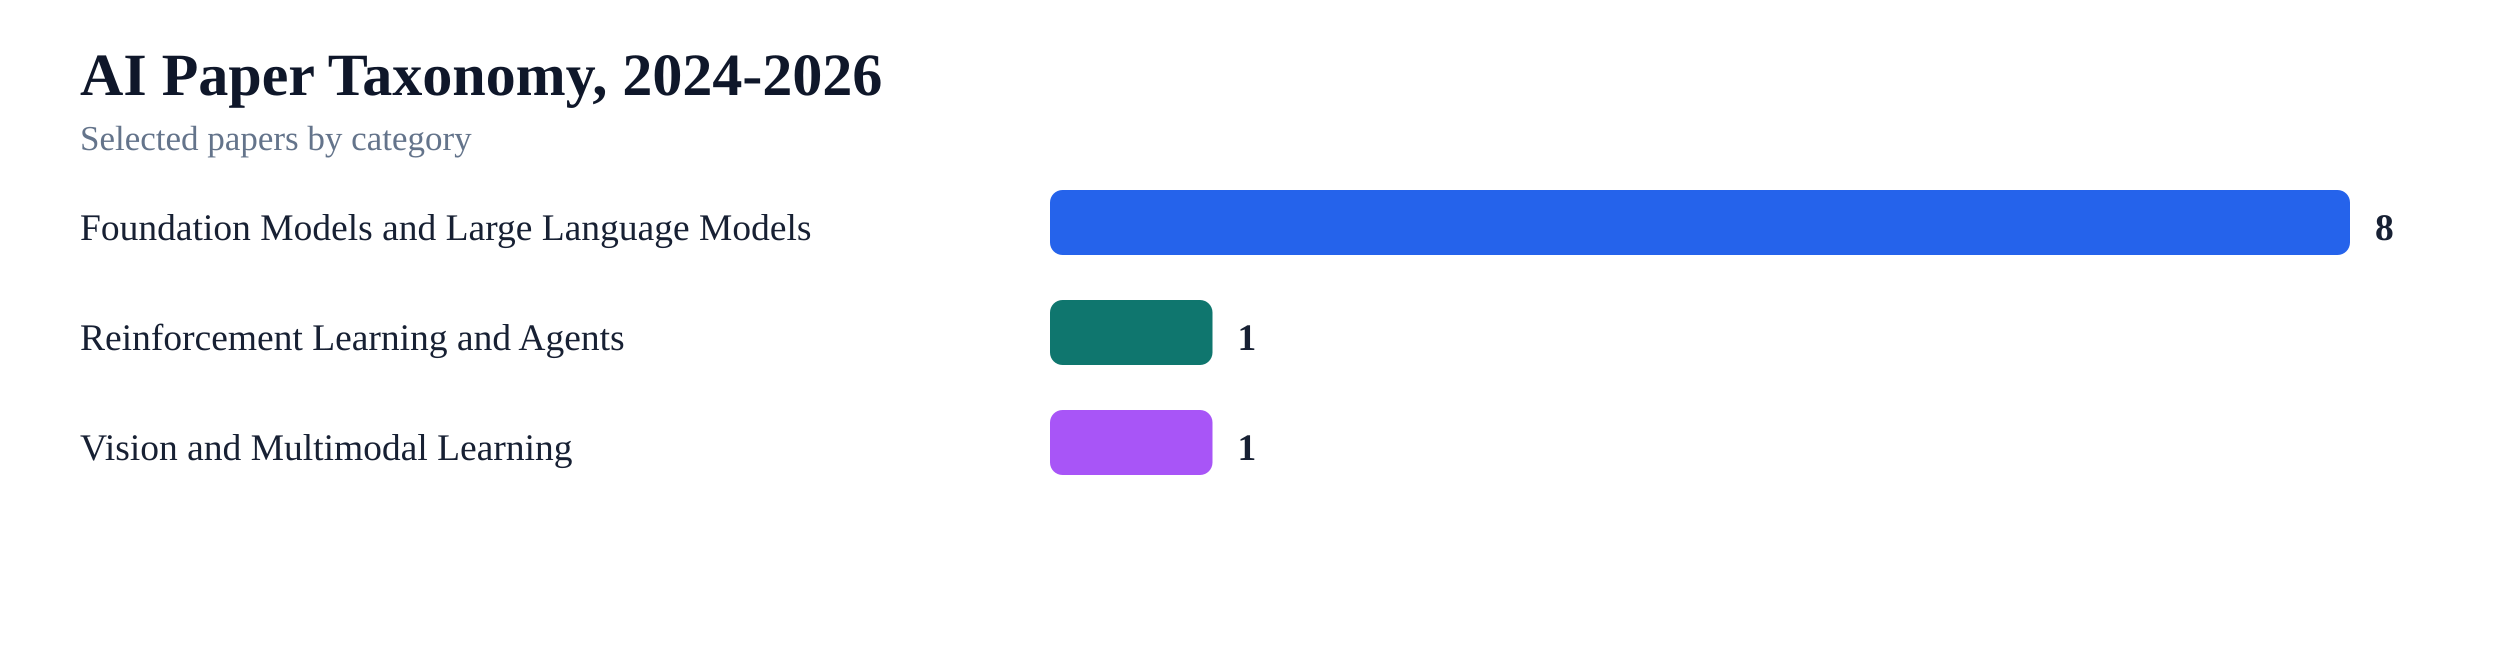
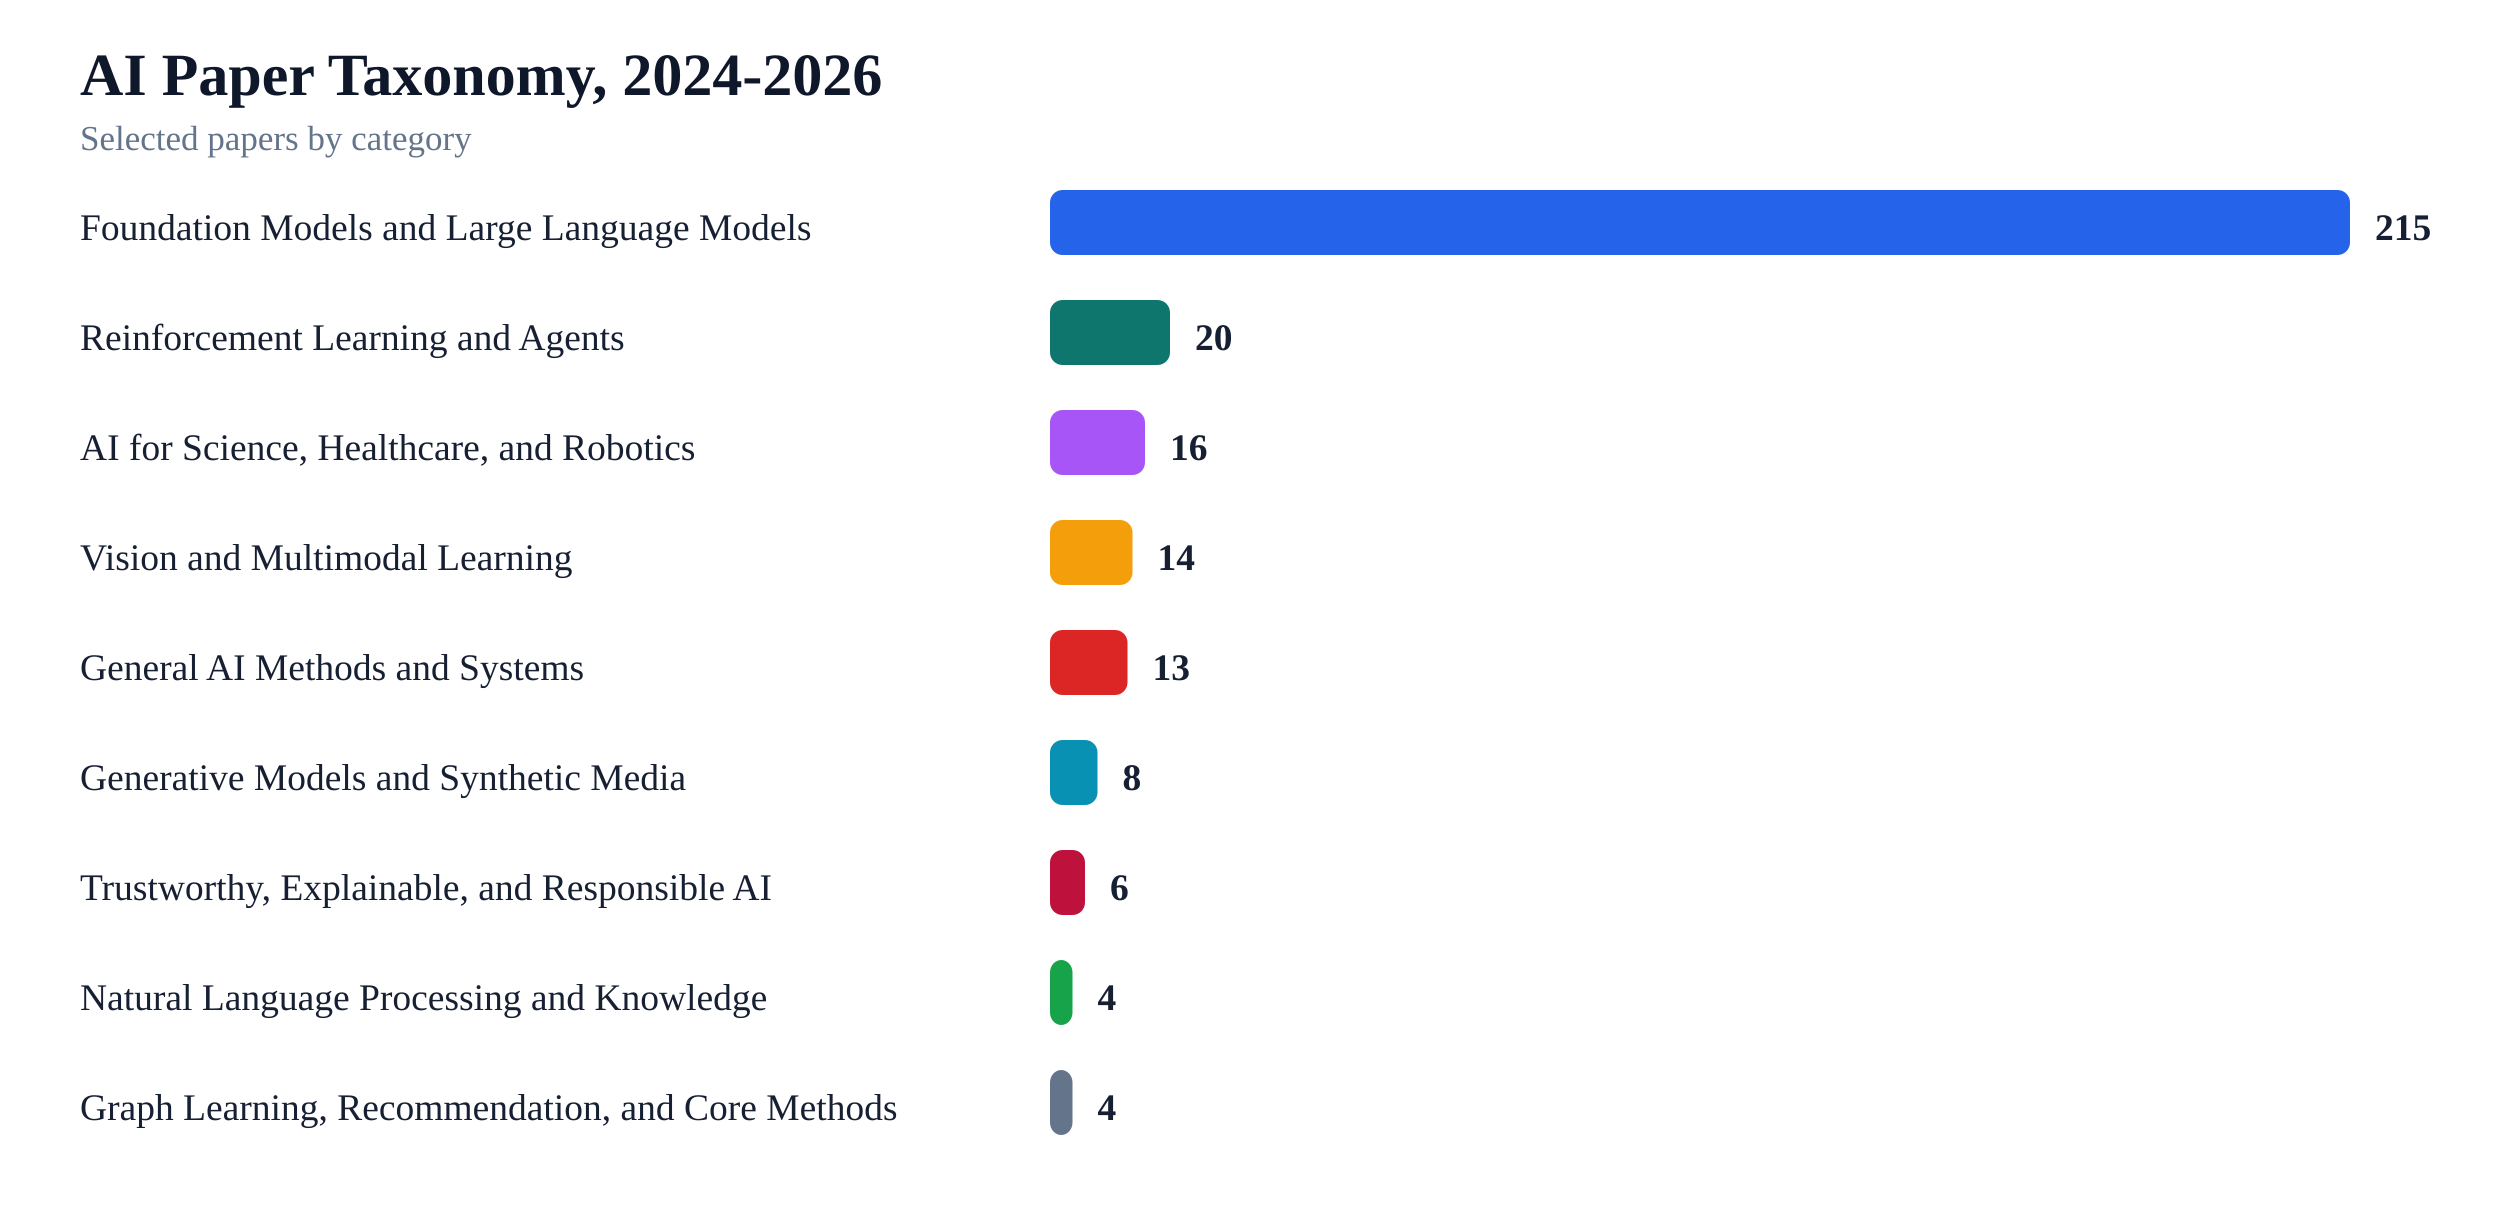
- <svg xmlns="http://www.w3.org/2000/svg" width="1000" height="260" viewBox="0 0 1000 260" role="img" aria-label="Category distribution 2024-2026">
+ <svg xmlns="http://www.w3.org/2000/svg" width="1000" height="492" viewBox="0 0 1000 492" role="img" aria-label="Category distribution 2024-2026">
  <rect width="100%" height="100%" fill="#ffffff" />
  <text x="32" y="38" fill="#0f172a" font-size="24" font-weight="800">AI Paper Taxonomy, 2024-2026</text>
  <text x="32" y="60" fill="#64748b" font-size="14">Selected papers by category</text>
  <text x="32" y="96" fill="#172033" font-size="15">Foundation Models and Large Language Models</text>
  <rect x="420" y="76" width="520" height="26" rx="5" fill="#2563eb" />
-   <text x="950" y="96" fill="#172033" font-size="15" font-weight="700">8</text>
+   <text x="950" y="96" fill="#172033" font-size="15" font-weight="700">215</text>
  <text x="32" y="140" fill="#172033" font-size="15">Reinforcement Learning and Agents</text>
-   <rect x="420" y="120" width="65" height="26" rx="5" fill="#0f766e" />
-   <text x="495" y="140" fill="#172033" font-size="15" font-weight="700">1</text>
-   <text x="32" y="184" fill="#172033" font-size="15">Vision and Multimodal Learning</text>
-   <rect x="420" y="164" width="65" height="26" rx="5" fill="#a855f7" />
-   <text x="495" y="184" fill="#172033" font-size="15" font-weight="700">1</text>
+   <rect x="420" y="120" width="48" height="26" rx="5" fill="#0f766e" />
+   <text x="478" y="140" fill="#172033" font-size="15" font-weight="700">20</text>
+   <text x="32" y="184" fill="#172033" font-size="15">AI for Science, Healthcare, and Robotics</text>
+   <rect x="420" y="164" width="38" height="26" rx="5" fill="#a855f7" />
+   <text x="468" y="184" fill="#172033" font-size="15" font-weight="700">16</text>
+   <text x="32" y="228" fill="#172033" font-size="15">Vision and Multimodal Learning</text>
+   <rect x="420" y="208" width="33" height="26" rx="5" fill="#f59e0b" />
+   <text x="463" y="228" fill="#172033" font-size="15" font-weight="700">14</text>
+   <text x="32" y="272" fill="#172033" font-size="15">General AI Methods and Systems</text>
+   <rect x="420" y="252" width="31" height="26" rx="5" fill="#dc2626" />
+   <text x="461" y="272" fill="#172033" font-size="15" font-weight="700">13</text>
+   <text x="32" y="316" fill="#172033" font-size="15">Generative Models and Synthetic Media</text>
+   <rect x="420" y="296" width="19" height="26" rx="5" fill="#0891b2" />
+   <text x="449" y="316" fill="#172033" font-size="15" font-weight="700">8</text>
+   <text x="32" y="360" fill="#172033" font-size="15">Trustworthy, Explainable, and Responsible AI</text>
+   <rect x="420" y="340" width="14" height="26" rx="5" fill="#be123c" />
+   <text x="444" y="360" fill="#172033" font-size="15" font-weight="700">6</text>
+   <text x="32" y="404" fill="#172033" font-size="15">Natural Language Processing and Knowledge</text>
+   <rect x="420" y="384" width="9" height="26" rx="5" fill="#16a34a" />
+   <text x="439" y="404" fill="#172033" font-size="15" font-weight="700">4</text>
+   <text x="32" y="448" fill="#172033" font-size="15">Graph Learning, Recommendation, and Core Methods</text>
+   <rect x="420" y="428" width="9" height="26" rx="5" fill="#64748b" />
+   <text x="439" y="448" fill="#172033" font-size="15" font-weight="700">4</text>
</svg>
